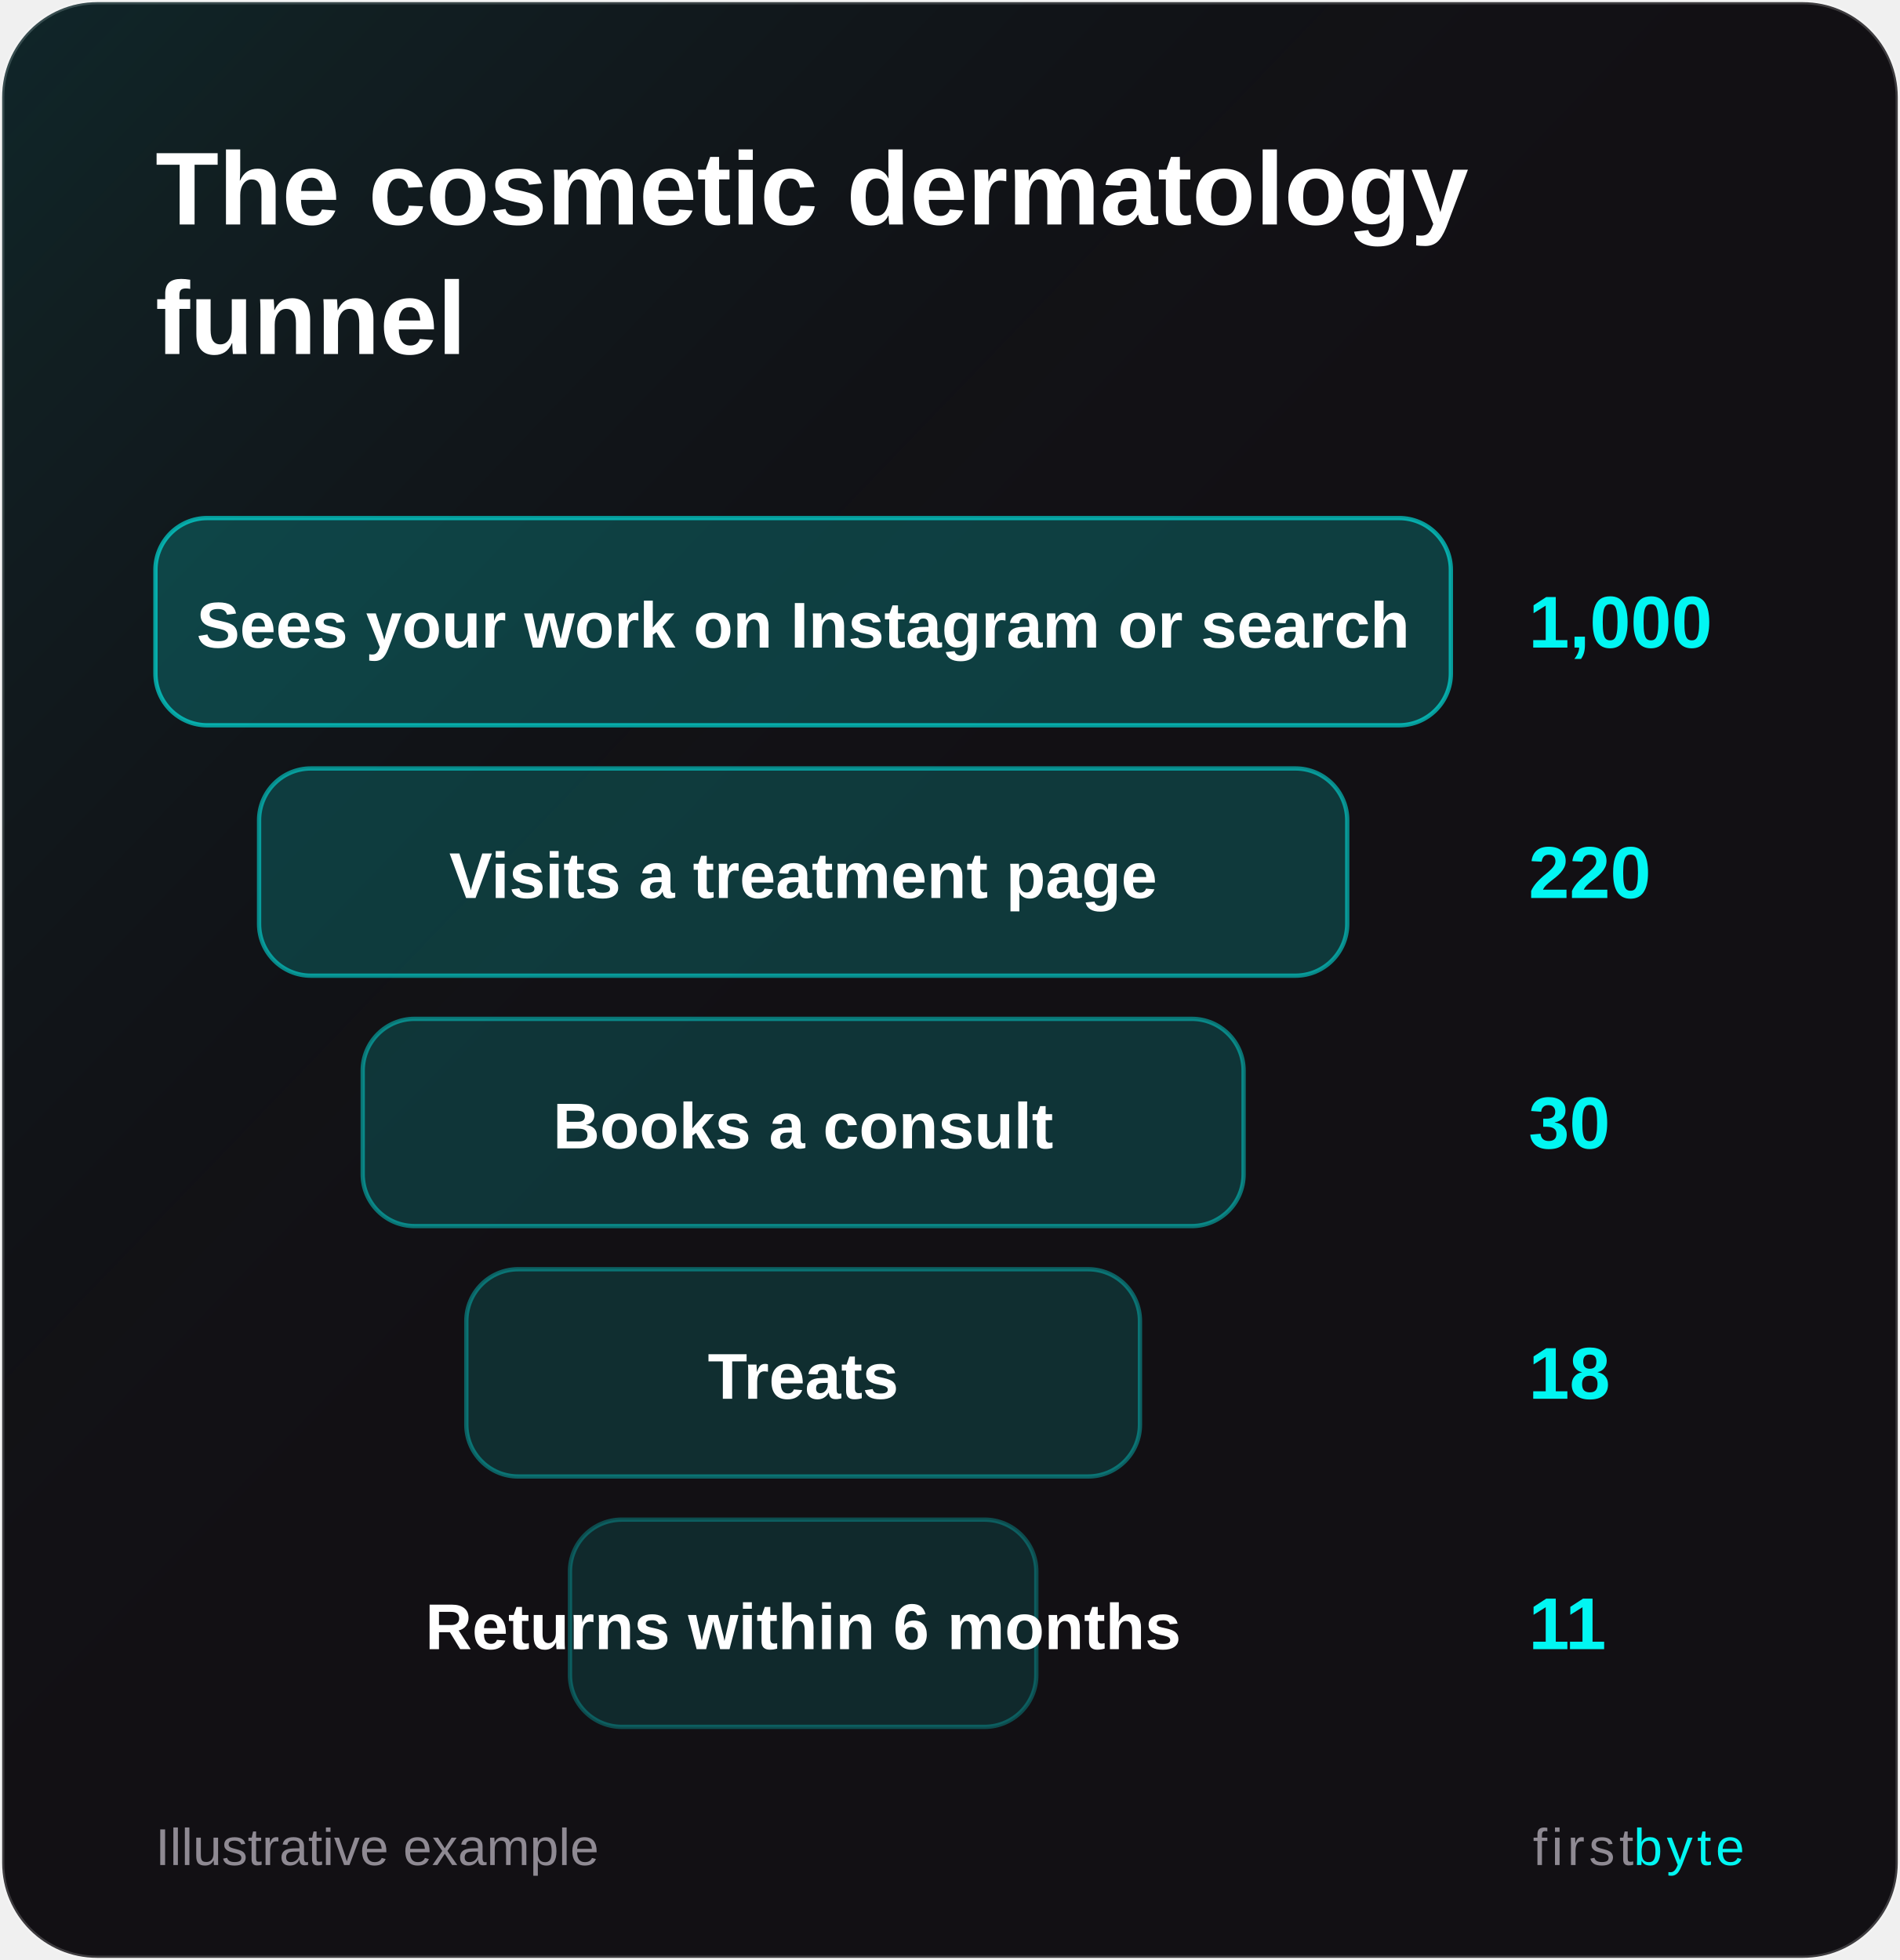
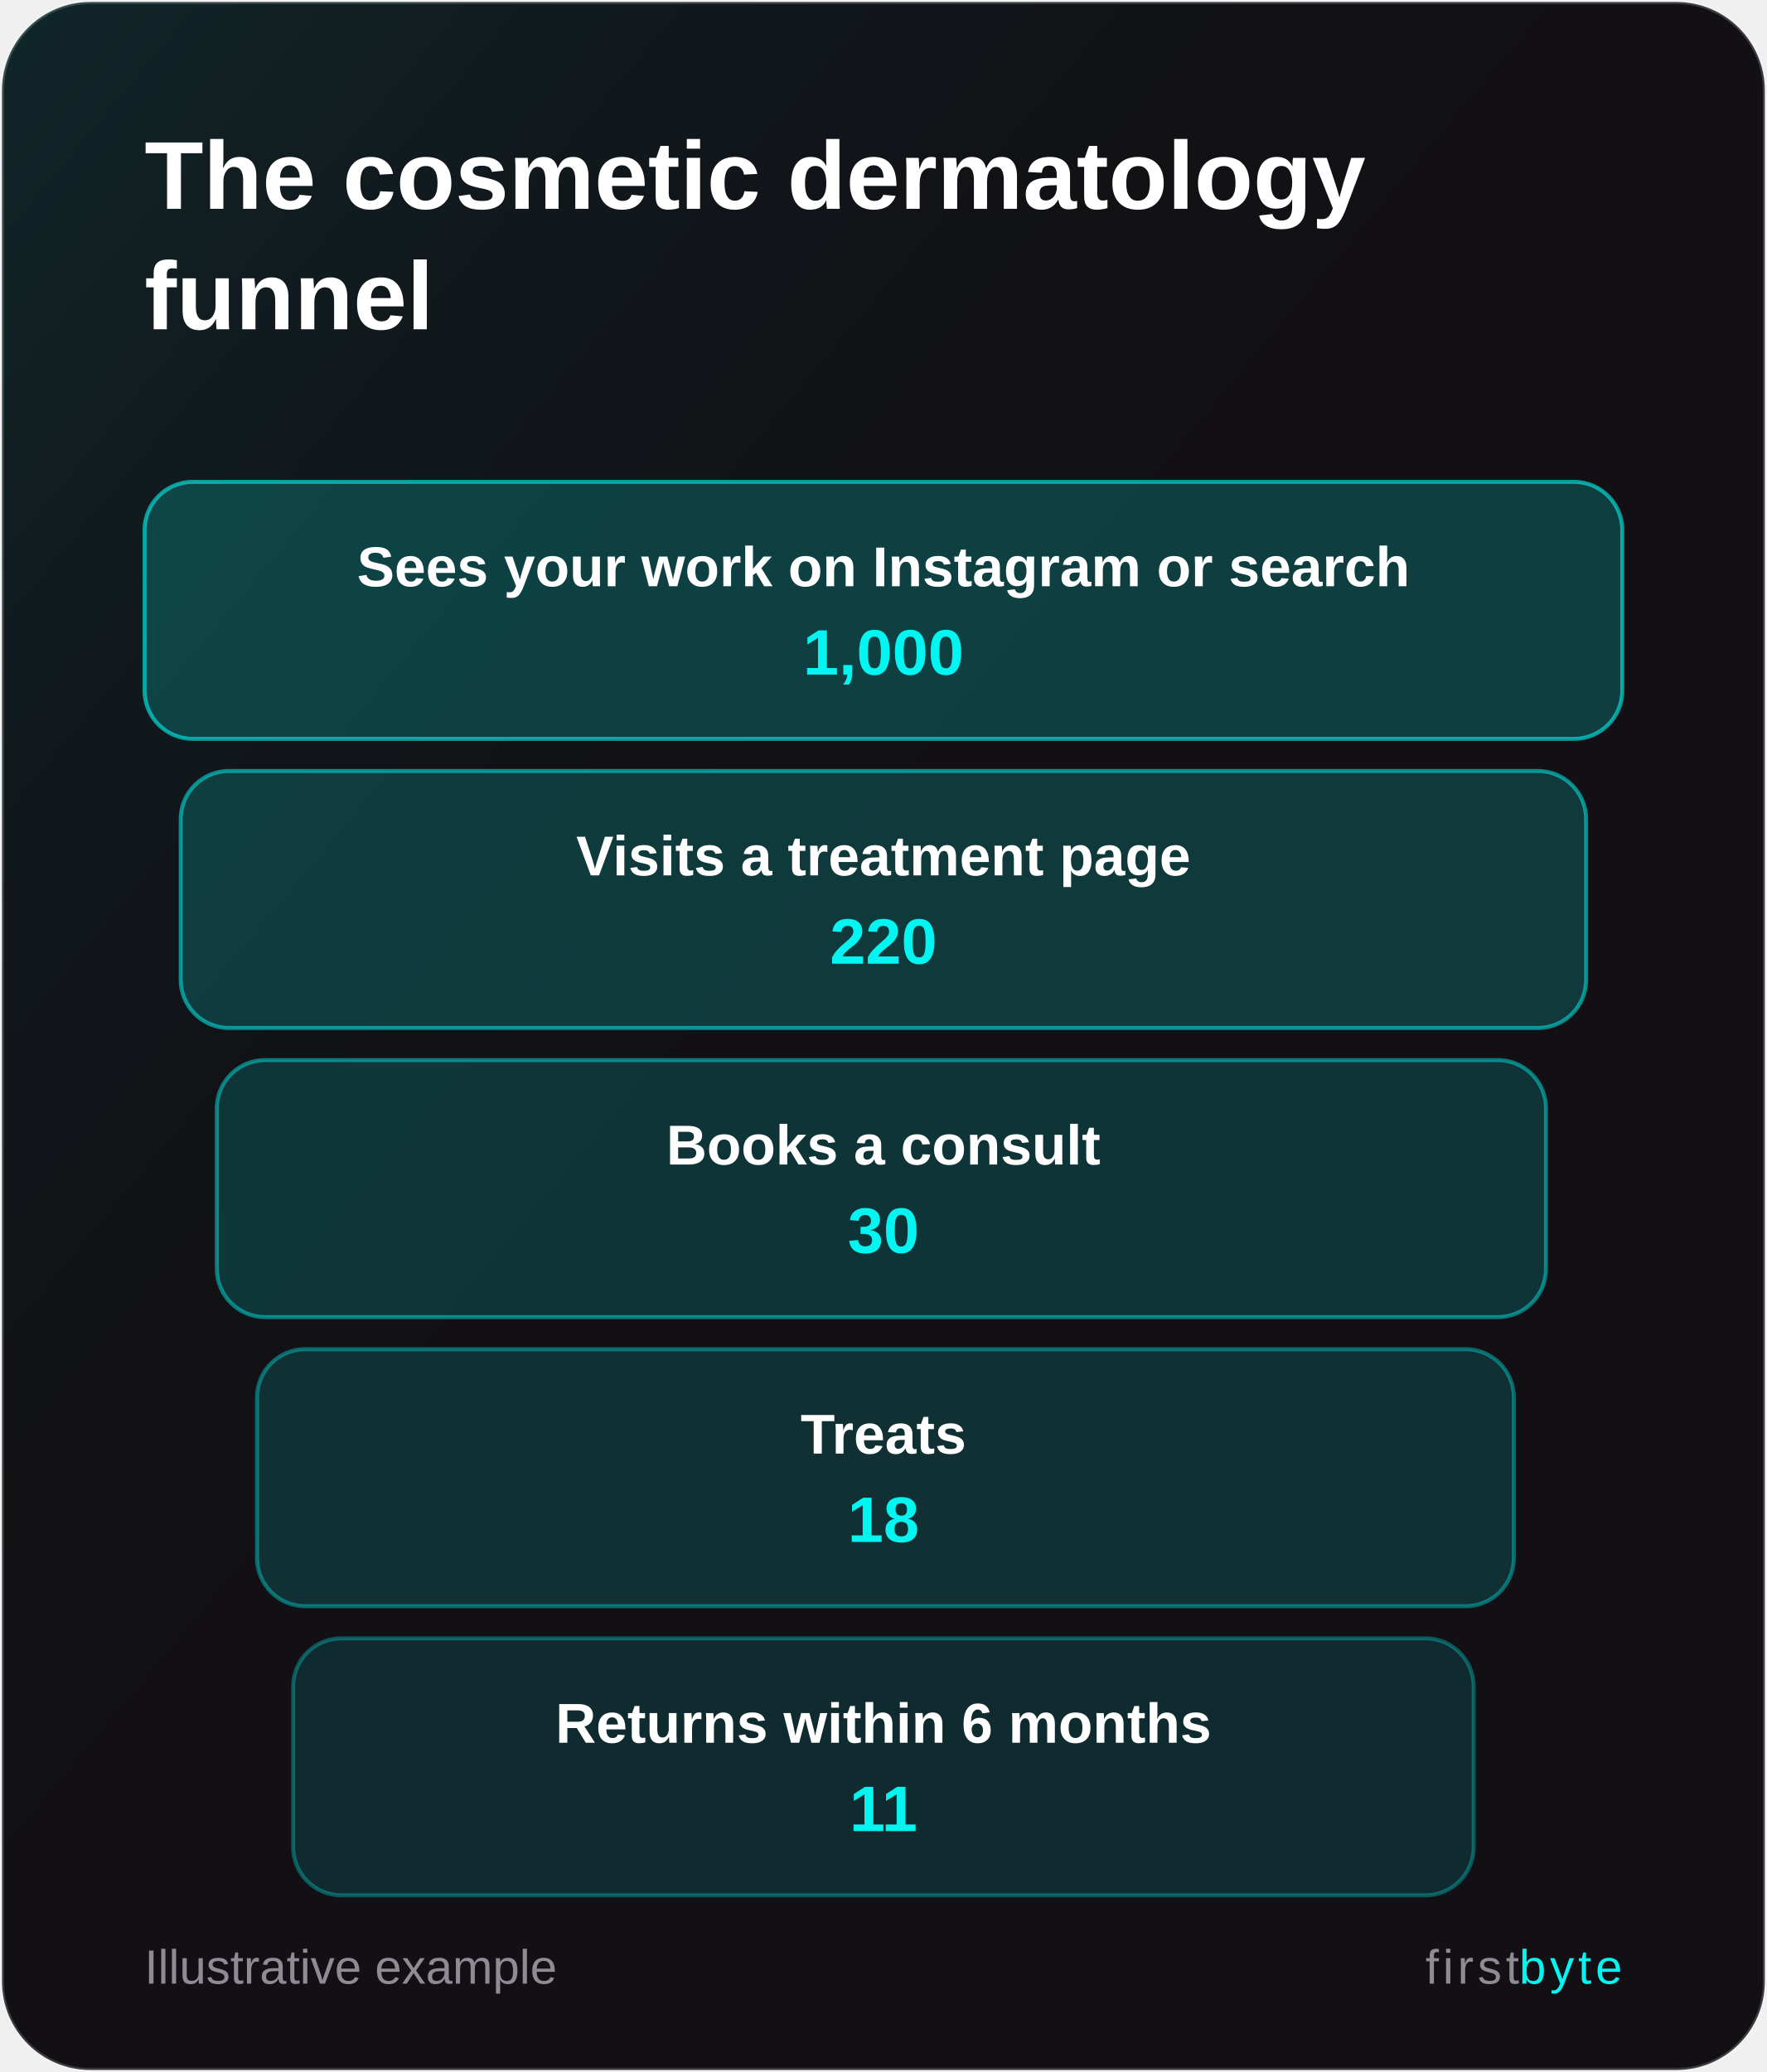
- <svg xmlns="http://www.w3.org/2000/svg" viewBox="0 0 440 454" width="440" height="454" role="img" aria-labelledby="t560177">
+ <svg xmlns="http://www.w3.org/2000/svg" viewBox="0 0 440 516" width="440" height="516" role="img" aria-labelledby="t87558">
  <defs>
-     <linearGradient id="g560177" x1="0" y1="0" x2="1" y2="1">
+     <linearGradient id="g87558" x1="0" y1="0" x2="1" y2="1">
      <stop offset="0" stop-color="#01f6f2" stop-opacity=".10" />
      <stop offset=".5" stop-color="#121014" stop-opacity="0" />
    </linearGradient>
-     <linearGradient id="bar560177" x1="0" y1="0" x2="1" y2="0">
+     <linearGradient id="bar87558" x1="0" y1="0" x2="1" y2="0">
      <stop offset="0" stop-color="#01f6f2" />
      <stop offset="1" stop-color="#3ad7ff" />
    </linearGradient>
  </defs>
-   <rect x=".5" y=".5" width="439" height="453" rx="22" fill="#121014" stroke="rgba(255,255,255,.18)" />
-   <rect x=".5" y=".5" width="439" height="453" rx="22" fill="url(#g560177)" />
+   <rect x=".5" y=".5" width="439" height="515" rx="22" fill="#121014" stroke="rgba(255,255,255,.18)" />
+   <rect x=".5" y=".5" width="439" height="515" rx="22" fill="url(#g87558)" />
  <text x="36" y="52" fill="#ffffff" font-family="'Funnel Display', Figtree, 'Helvetica Neue', Arial, sans-serif" font-size="24" font-weight="600">
    <tspan x="36" dy="0">The cosmetic dermatology</tspan>
    <tspan x="36" dy="30">funnel</tspan>
  </text>
-   <rect x="36" y="120" width="300" height="48" rx="12" fill="#01f6f2" fill-opacity="0.20" stroke="#01f6f2" stroke-opacity="0.60" />
-   <text x="186" y="150" text-anchor="middle" fill="#ffffff" font-family="Figtree, 'Helvetica Neue', Arial, sans-serif" font-size="15" font-weight="600">Sees your work on Instagram or search</text>
-   <text x="354" y="150" fill="#01f6f2" font-family="'Funnel Display', Figtree, 'Helvetica Neue', Arial, sans-serif" font-size="17" font-weight="600">1,000</text>
-   <rect x="60" y="178" width="252" height="48" rx="12" fill="#01f6f2" fill-opacity="0.18" stroke="#01f6f2" stroke-opacity="0.52" />
-   <text x="186" y="208" text-anchor="middle" fill="#ffffff" font-family="Figtree, 'Helvetica Neue', Arial, sans-serif" font-size="15" font-weight="600">Visits a treatment page</text>
-   <text x="354" y="208" fill="#01f6f2" font-family="'Funnel Display', Figtree, 'Helvetica Neue', Arial, sans-serif" font-size="17" font-weight="600">220</text>
-   <rect x="84" y="236" width="204" height="48" rx="12" fill="#01f6f2" fill-opacity="0.16" stroke="#01f6f2" stroke-opacity="0.43" />
-   <text x="186" y="266" text-anchor="middle" fill="#ffffff" font-family="Figtree, 'Helvetica Neue', Arial, sans-serif" font-size="15" font-weight="600">Books a consult</text>
-   <text x="354" y="266" fill="#01f6f2" font-family="'Funnel Display', Figtree, 'Helvetica Neue', Arial, sans-serif" font-size="17" font-weight="600">30</text>
-   <rect x="108" y="294" width="156" height="48" rx="12" fill="#01f6f2" fill-opacity="0.13" stroke="#01f6f2" stroke-opacity="0.35" />
-   <text x="186" y="324" text-anchor="middle" fill="#ffffff" font-family="Figtree, 'Helvetica Neue', Arial, sans-serif" font-size="15" font-weight="600">Treats</text>
-   <text x="354" y="324" fill="#01f6f2" font-family="'Funnel Display', Figtree, 'Helvetica Neue', Arial, sans-serif" font-size="17" font-weight="600">18</text>
-   <rect x="132" y="352" width="108" height="48" rx="12" fill="#01f6f2" fill-opacity="0.11" stroke="#01f6f2" stroke-opacity="0.26" />
-   <text x="186" y="382" text-anchor="middle" fill="#ffffff" font-family="Figtree, 'Helvetica Neue', Arial, sans-serif" font-size="15" font-weight="600">Returns within 6 months</text>
-   <text x="354" y="382" fill="#01f6f2" font-family="'Funnel Display', Figtree, 'Helvetica Neue', Arial, sans-serif" font-size="17" font-weight="600">11</text>
-   <text x="36" y="432" fill="#8f8a93" font-family="Figtree, 'Helvetica Neue', Arial, sans-serif" font-size="12">
+   <rect x="36" y="120" width="368" height="64" rx="12" fill="#01f6f2" fill-opacity="0.20" stroke="#01f6f2" stroke-opacity="0.60" />
+   <text x="220" y="146" text-anchor="middle" fill="#ffffff" font-family="Figtree, 'Helvetica Neue', Arial, sans-serif" font-size="14" font-weight="600">
+     <tspan x="220" dy="0">Sees your work on Instagram or search</tspan>
+   </text>
+   <text x="220" y="168" text-anchor="middle" fill="#01f6f2" font-family="'Funnel Display', Figtree, 'Helvetica Neue', Arial, sans-serif" font-size="16" font-weight="600">1,000</text>
+   <rect x="45" y="192" width="350" height="64" rx="12" fill="#01f6f2" fill-opacity="0.18" stroke="#01f6f2" stroke-opacity="0.53" />
+   <text x="220" y="218" text-anchor="middle" fill="#ffffff" font-family="Figtree, 'Helvetica Neue', Arial, sans-serif" font-size="14" font-weight="600">
+     <tspan x="220" dy="0">Visits a treatment page</tspan>
+   </text>
+   <text x="220" y="240" text-anchor="middle" fill="#01f6f2" font-family="'Funnel Display', Figtree, 'Helvetica Neue', Arial, sans-serif" font-size="16" font-weight="600">220</text>
+   <rect x="54" y="264" width="331" height="64" rx="12" fill="#01f6f2" fill-opacity="0.16" stroke="#01f6f2" stroke-opacity="0.46" />
+   <text x="220" y="290" text-anchor="middle" fill="#ffffff" font-family="Figtree, 'Helvetica Neue', Arial, sans-serif" font-size="14" font-weight="600">
+     <tspan x="220" dy="0">Books a consult</tspan>
+   </text>
+   <text x="220" y="312" text-anchor="middle" fill="#01f6f2" font-family="'Funnel Display', Figtree, 'Helvetica Neue', Arial, sans-serif" font-size="16" font-weight="600">30</text>
+   <rect x="64" y="336" width="313" height="64" rx="12" fill="#01f6f2" fill-opacity="0.14" stroke="#01f6f2" stroke-opacity="0.38" />
+   <text x="220" y="362" text-anchor="middle" fill="#ffffff" font-family="Figtree, 'Helvetica Neue', Arial, sans-serif" font-size="14" font-weight="600">
+     <tspan x="220" dy="0">Treats</tspan>
+   </text>
+   <text x="220" y="384" text-anchor="middle" fill="#01f6f2" font-family="'Funnel Display', Figtree, 'Helvetica Neue', Arial, sans-serif" font-size="16" font-weight="600">18</text>
+   <rect x="73" y="408" width="294" height="64" rx="12" fill="#01f6f2" fill-opacity="0.12" stroke="#01f6f2" stroke-opacity="0.31" />
+   <text x="220" y="434" text-anchor="middle" fill="#ffffff" font-family="Figtree, 'Helvetica Neue', Arial, sans-serif" font-size="14" font-weight="600">
+     <tspan x="220" dy="0">Returns within 6 months</tspan>
+   </text>
+   <text x="220" y="456" text-anchor="middle" fill="#01f6f2" font-family="'Funnel Display', Figtree, 'Helvetica Neue', Arial, sans-serif" font-size="16" font-weight="600">11</text>
+   <text x="36" y="494" fill="#8f8a93" font-family="Figtree, 'Helvetica Neue', Arial, sans-serif" font-size="12">
    <tspan x="36" dy="0">Illustrative example</tspan>
  </text>
-   <text x="404" y="432" text-anchor="end" fill="#8f8a93" font-family="'Funnel Display', Figtree, 'Helvetica Neue', Arial, sans-serif" font-size="12" letter-spacing="1">first<tspan fill="#01f6f2">byte</tspan>
+   <text x="404" y="494" text-anchor="end" fill="#8f8a93" font-family="'Funnel Display', Figtree, 'Helvetica Neue', Arial, sans-serif" font-size="12" letter-spacing="1">first<tspan fill="#01f6f2">byte</tspan>
  </text>
</svg>
